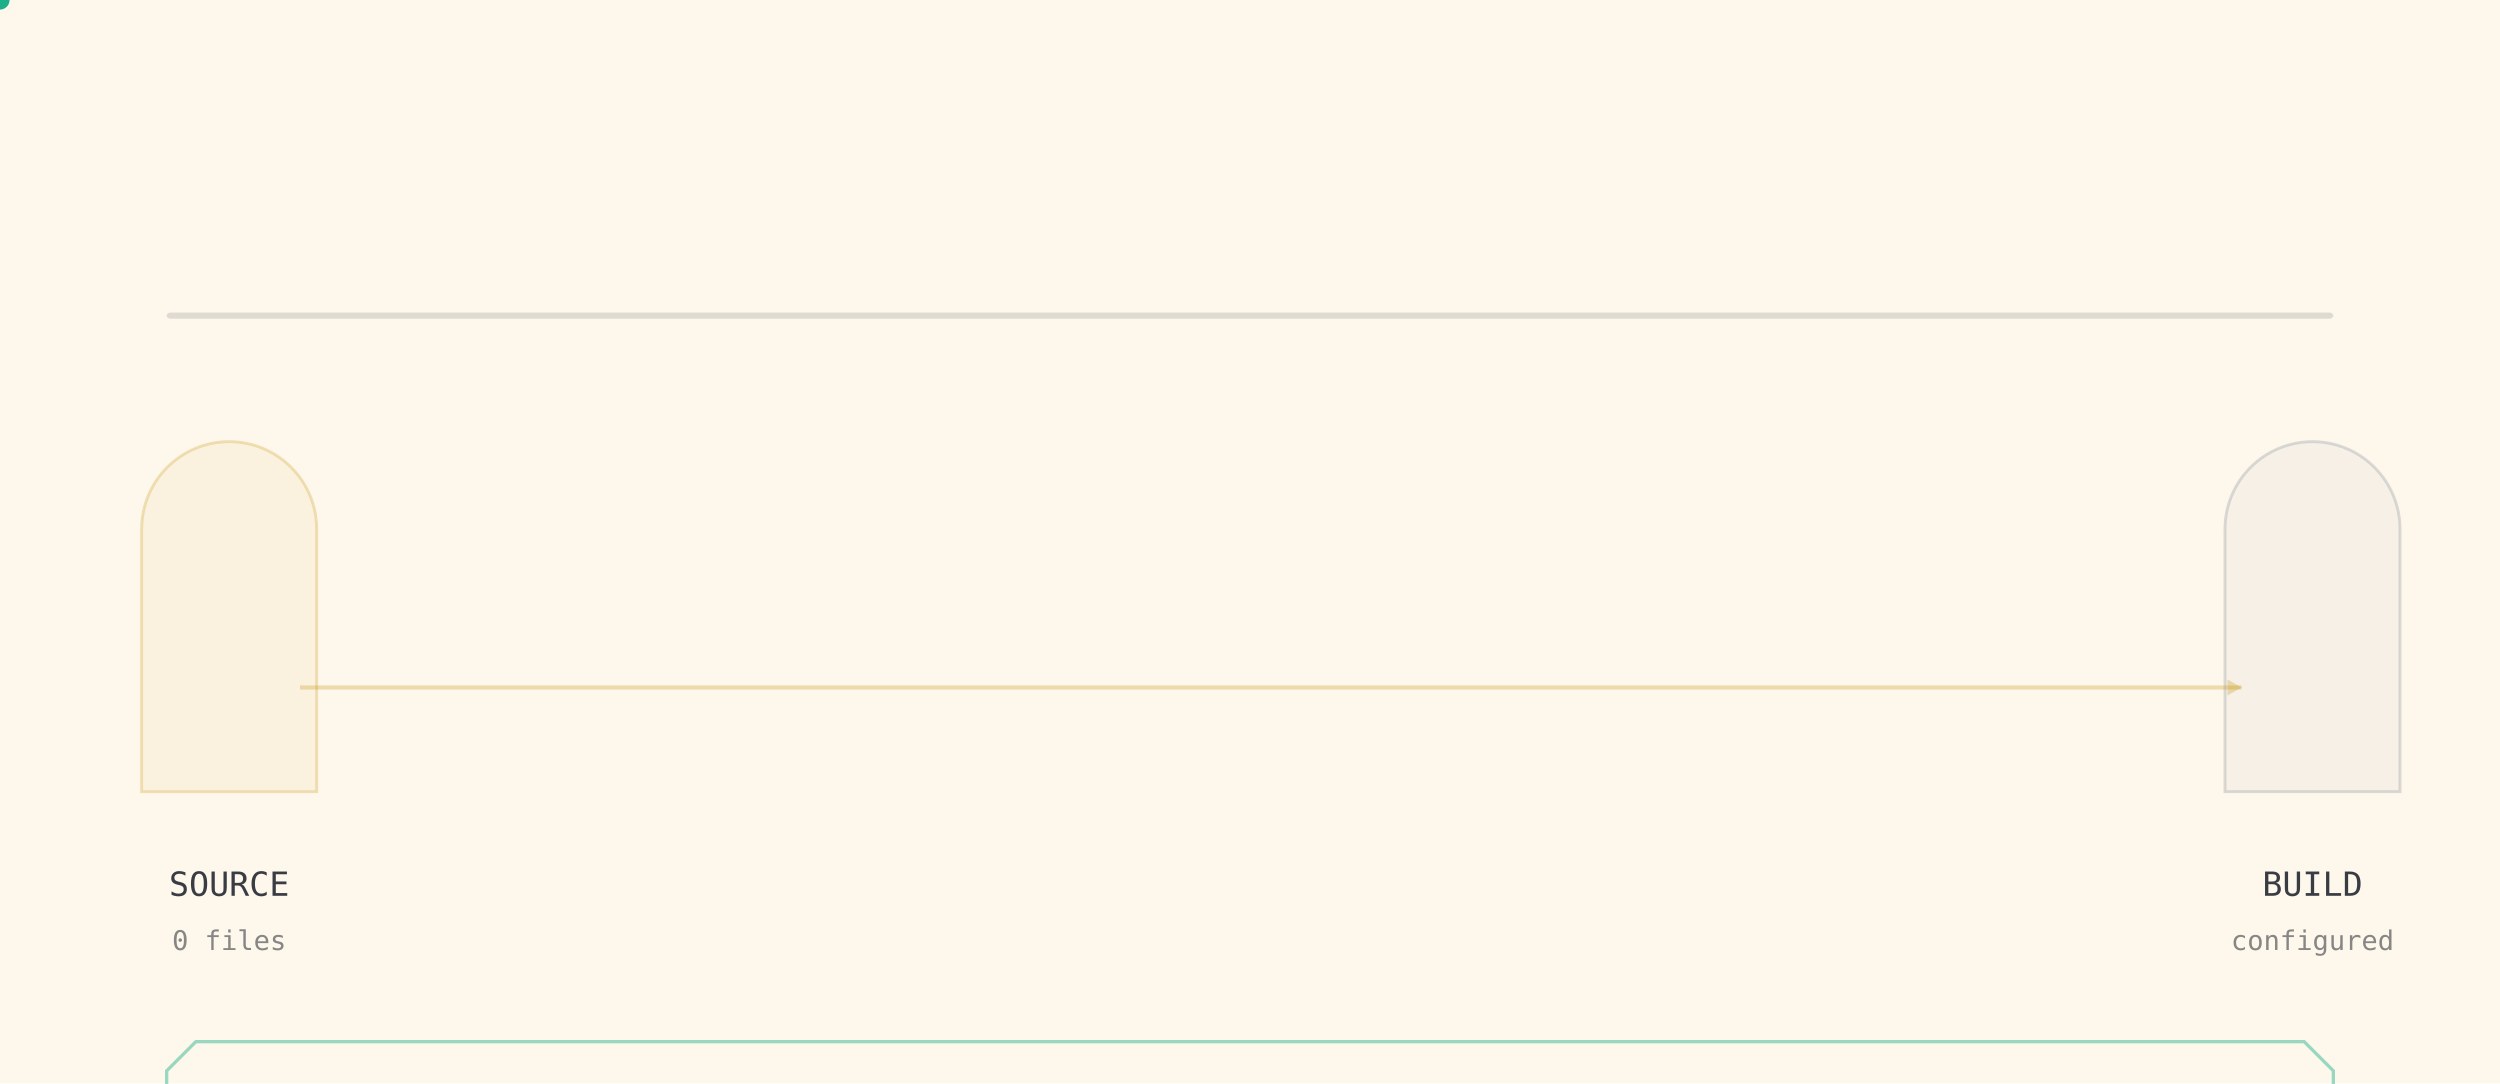
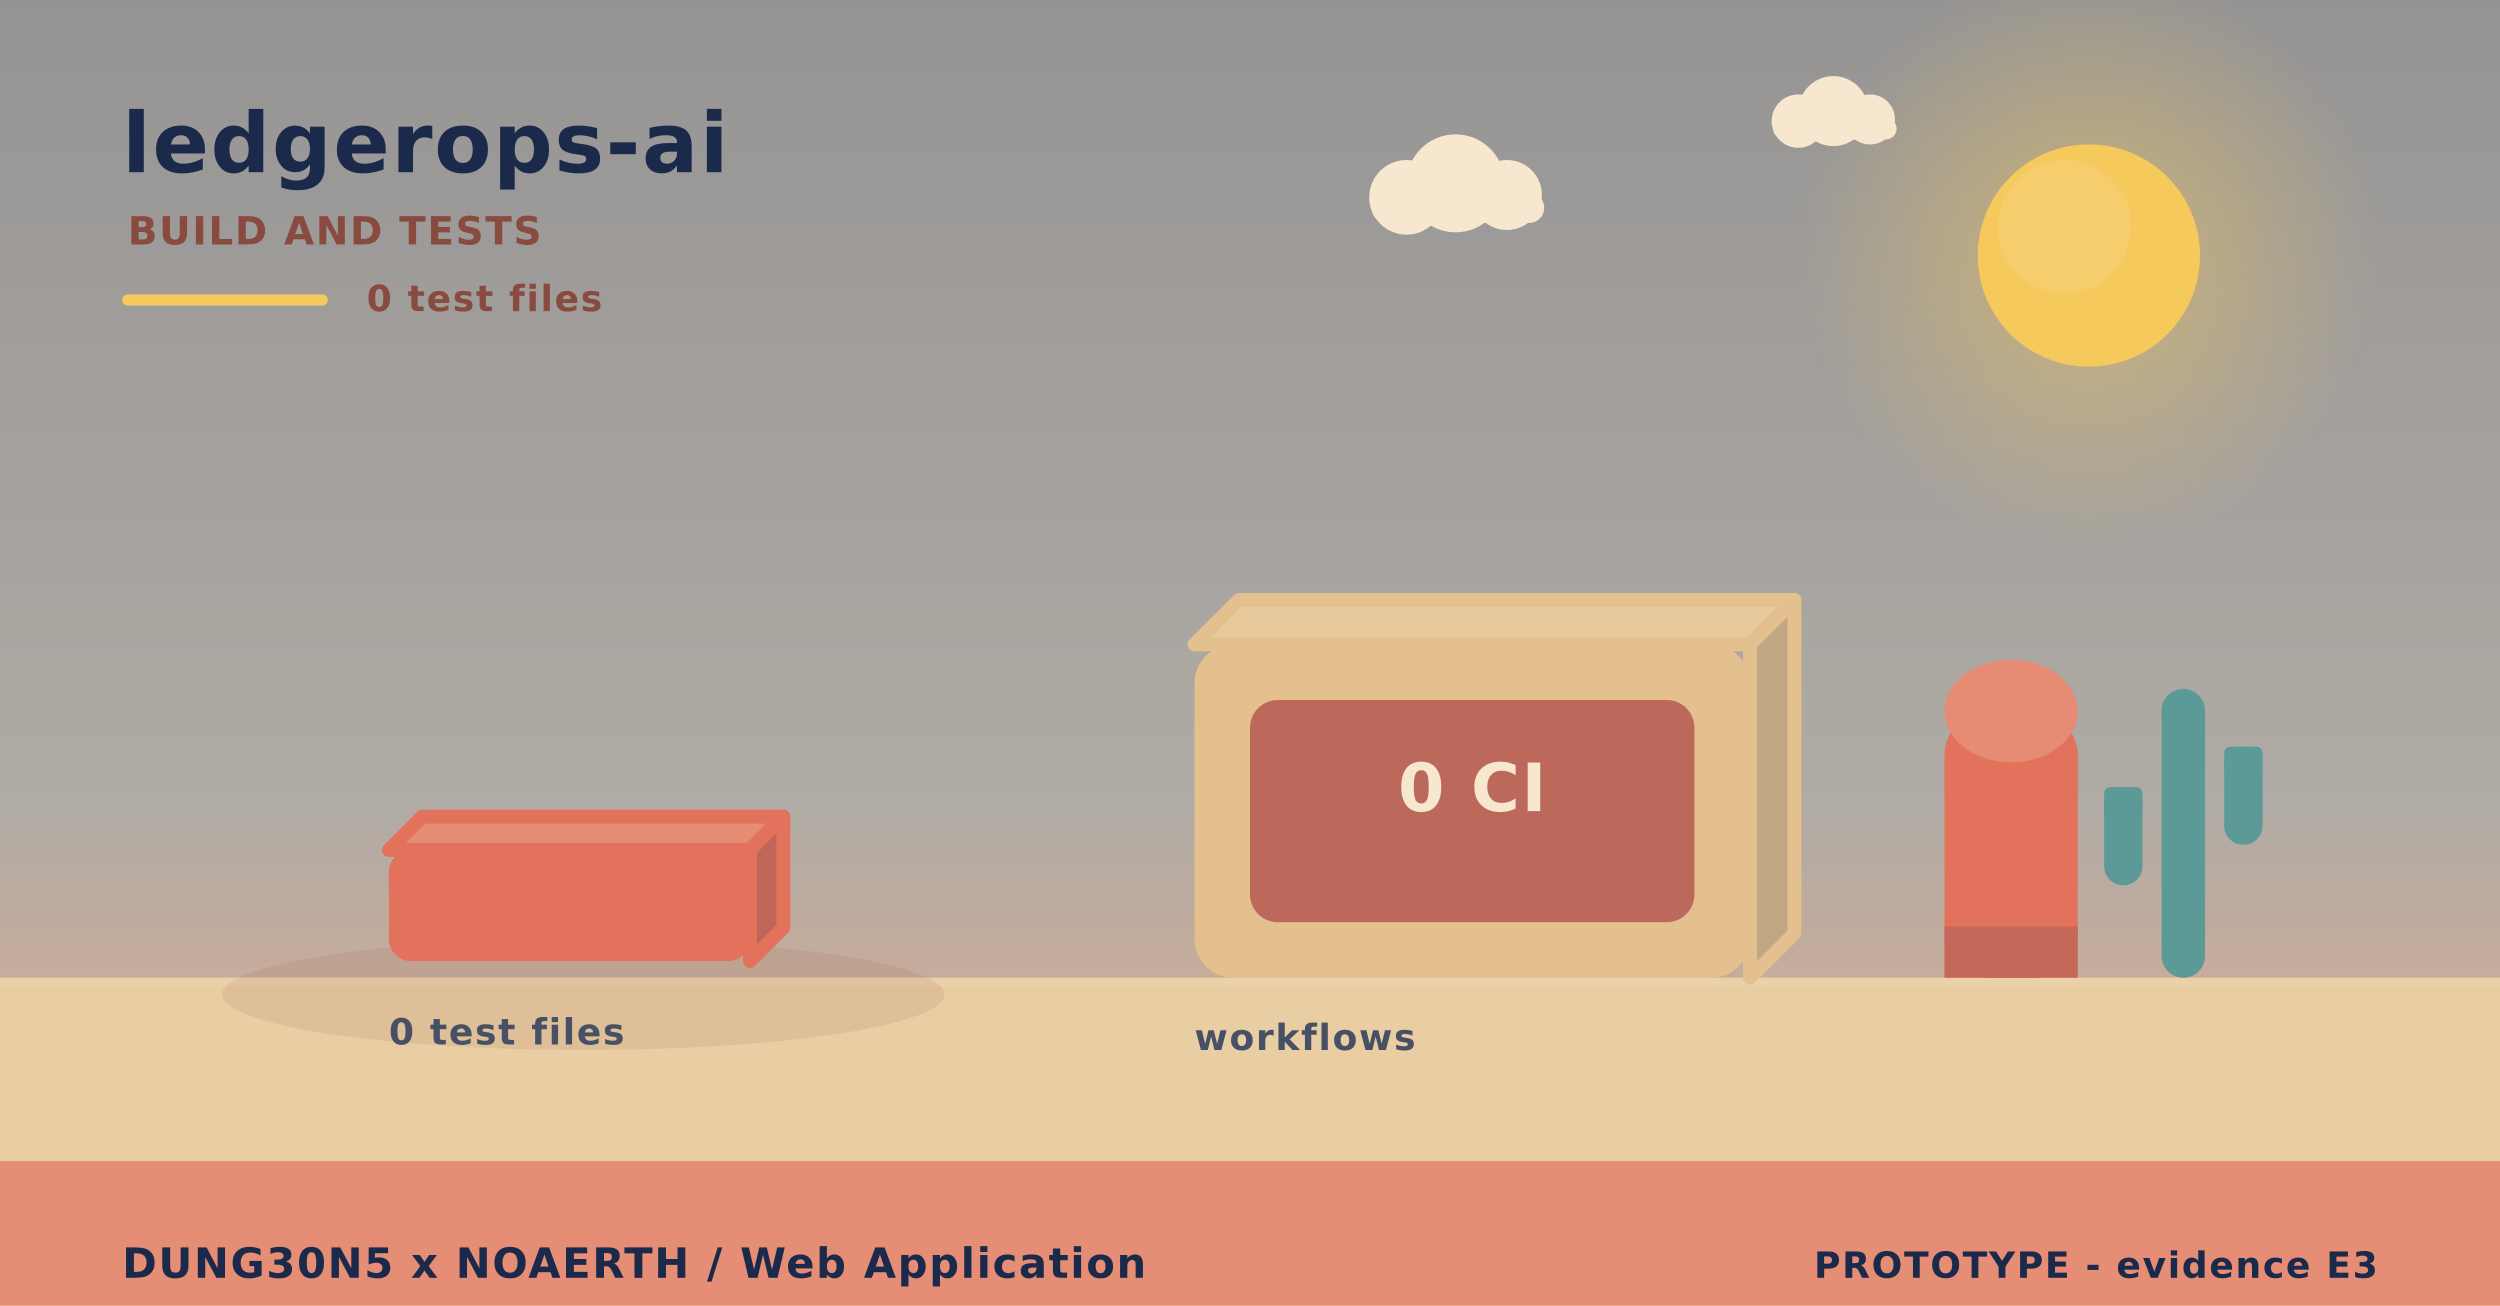
- <svg xmlns="http://www.w3.org/2000/svg" viewBox="0 0 1200 520" width="1200" height="520" role="img" aria-label="ledgerops-ai build evidence">
-   <rect width="1200" height="520" fill="#fef8ec" />
-   <defs>
-     <linearGradient id="gb" x1="0" y1="0" x2="1" y2="1">
-       <stop offset="0%" stop-color="#c78f02" />
-       <stop offset="100%" stop-color="#6e7788" />
-     </linearGradient>
-   </defs>
-   <rect x="80.00" y="150.00" width="1040.00" height="3.00" rx="2.00" fill="rgba(37,40,49,0.140)" opacity="1.00" />
-   <path d="M68.00,380.00 L68.00,254.00 A42.00,42.00 0 0 1 152.00,254.00 L152.00,380.00 Z" fill="rgba(199,143,2,0.100)" opacity="0.55" stroke="rgba(199,143,2,0.450)" stroke-width="1.4" />
-   <polygon points="-192.26,189.00 -136.83,221.00 -136.83,157.00 -192.26,125.00" fill="#036148" opacity="0.95" />
-   <polygon points="-247.68,221.00 -192.26,253.00 -192.26,189.00 -247.68,157.00" fill="#565d6a" opacity="0.95" />
-   <polygon points="-192.26,125.00 -136.83,157.00 -192.26,189.00 -247.68,157.00" fill="#c78f02" opacity="0.95" />
-   <text x="110" y="430" font-family="ui-monospace,Menlo,monospace" font-size="16" fill="rgba(37,40,49,0.900)" text-anchor="middle">SOURCE</text>
-   <text x="110" y="456" font-family="ui-monospace,Menlo,monospace" font-size="13" fill="rgba(37,40,49,0.550)" text-anchor="middle">0 files</text>
-   <path d="M1068.00,380.00 L1068.00,254.00 A42.00,42.00 0 0 1 1152.00,254.00 L1152.00,380.00 Z" fill="rgba(110,119,136,0.100)" opacity="0.55" stroke="rgba(110,119,136,0.450)" stroke-width="1.4" />
-   <polygon points="673.77,689.00 729.19,721.00 729.19,657.00 673.77,625.00" fill="#036148" opacity="0.95" />
-   <polygon points="618.34,721.00 673.77,753.00 673.77,689.00 618.34,657.00" fill="#565d6a" opacity="0.95" />
-   <polygon points="673.77,625.00 729.19,657.00 673.77,689.00 618.34,657.00" fill="#6e7788" opacity="0.95" />
-   <text x="1110" y="430" font-family="ui-monospace,Menlo,monospace" font-size="16" fill="rgba(37,40,49,0.900)" text-anchor="middle">BUILD</text>
-   <text x="1110" y="456" font-family="ui-monospace,Menlo,monospace" font-size="13" fill="rgba(37,40,49,0.550)" text-anchor="middle">configured</text>
-   <line x1="144.00" y1="330.00" x2="1076.00" y2="330.00" stroke="rgba(199,143,2,0.500)" stroke-width="2.00" opacity="0.55" />
-   <polygon points="1076.00,330.00 1069.20,326.20 1069.20,333.80" fill="rgba(199,143,2,0.500)" opacity="0.55" />
-   <g opacity="0.9">
-     <circle cx="0.00" cy="0.00" r="4.60" fill="#05a77d" opacity="1.00" />
-     <animateTransform attributeName="transform" type="translate" values="144.00,330.00 1076.00,330.00" dur="4.5s" begin="0.0s" repeatCount="indefinite" />
-     <animateTransform attributeName="transform" type="translate" values="1076.00,330.00 144.00,330.00" dur="4.5s" begin="2.25s" repeatCount="indefinite" />
+ <svg xmlns="http://www.w3.org/2000/svg" width="900" height="470" viewBox="0 0 900 470" role="img" aria-label="ledgerops-ai - how it is verified">
+   <linearGradient id="skyb" x1="0" y1="0" x2="0" y2="1">
+     <stop offset="0" stop-color="#959494" />
+     <stop offset="0.62" stop-color="#b0aba4" />
+     <stop offset="1" stop-color="#f3ad8a" />
+   </linearGradient>
+   <rect width="900" height="470" fill="url(#skyb)" />
+   <radialGradient id="sunb">
+     <stop offset="0.35" stop-color="#f5c95c" stop-opacity="0.34" />
+     <stop offset="1" stop-color="#f5c95c" stop-opacity="0" />
+   </radialGradient>
+   <circle cx="752" cy="92" r="104" fill="url(#sunb)" />
+   <circle cx="752" cy="92" r="40" fill="#f5c95c" />
+   <circle cx="743.2" cy="81.6" r="24" fill="#f5d27e" opacity="0.5" />
+   <g>
+     <circle cx="524" cy="66" r="17.64" fill="#f6e7ce" />
+     <circle cx="506.36" cy="71.04" r="13.44" fill="#f6e7ce" />
+     <circle cx="542.48" cy="70.2" r="12.6" fill="#f6e7ce" />
+     <rect x="493.76" y="69.36" width="62.16" height="10.92" rx="5.46" fill="#f6e7ce" />
+     <animateTransform attributeName="transform" type="translate" values="0 0;24 0;0 0" dur="36s" begin="0s" repeatCount="indefinite" />
  </g>
-   <path d="M94.00,500.00 H1106.00 L1120.00,514.00 V546.00 L1106.00,560.00 H94.00 L80.00,546.00 V514.00 Z" fill="none" stroke="rgba(5,167,125,0.500)" stroke-width="1.60" opacity="0.80" />
-   <text x="600" y="536" font-family="ui-monospace,Menlo,monospace" font-size="16" fill="rgba(5,167,125,0.950)" text-anchor="middle">no test suite present in this repository — shown as measured, not implied</text>
+   <g>
+     <circle cx="660" cy="40" r="12.6" fill="#f6e7ce" />
+     <circle cx="647.4" cy="43.6" r="9.6" fill="#f6e7ce" />
+     <circle cx="673.2" cy="43" r="9" fill="#f6e7ce" />
+     <rect x="638.4" y="42.4" width="44.4" height="7.8" rx="3.9" fill="#f6e7ce" />
+     <animateTransform attributeName="transform" type="translate" values="0 0;-18 0;0 0" dur="46s" begin="3s" repeatCount="indefinite" />
+   </g>
+   <rect x="0" y="352" width="900" height="118" fill="#e9cda3" />
+   <rect x="0" y="352" width="900" height="3" fill="#ebd1a9" />
+   <text x="44" y="62" font-family="Verdana,DejaVu Sans,sans-serif" font-size="30" font-weight="700" letter-spacing="0.6" fill="#1b2a4a" text-anchor="start">ledgerops-ai</text>
+   <text x="46" y="88" font-family="Verdana,DejaVu Sans,sans-serif" font-size="14" font-weight="700" letter-spacing="0.6" fill="#894b3f" text-anchor="start">BUILD AND TESTS</text>
+   <rect x="44" y="106" width="74" height="4" rx="2" fill="#f5c95c" />
+   <text x="132" y="112" font-family="Verdana,DejaVu Sans,sans-serif" font-size="13" font-weight="700" letter-spacing="0.6" fill="#894b3f" text-anchor="start">0 test files</text>
+   <ellipse cx="210" cy="358" rx="130" ry="20" fill="rgba(138,90,68,0.11)" />
+   <g>
+     <path d="M140,306 L270,306 L282,294 L152,294 Z" fill="#e68c74" stroke="#e2725b" stroke-width="5" stroke-linejoin="round" />
+     <path d="M270,306 L282,294 L282,334 L270,346 Z" fill="#c06658" stroke="#e2725b" stroke-width="5" stroke-linejoin="round" />
+     <rect x="140" y="306" width="130" height="40" rx="8" fill="#e2725b" />
+     <animateTransform attributeName="transform" type="translate" values="0 10;0 0" dur="0.8s" begin="0.5s" fill="freeze" />
+   </g>
+   <text x="140" y="376" font-family="Verdana,DejaVu Sans,sans-serif" font-size="13" font-weight="700" letter-spacing="0.6" fill="#475064" text-anchor="start">0 test files</text>
+   <path d="M430,232 L630,232 L646,216 L446,216 Z" fill="#e7c99b" stroke="#e3c08d" stroke-width="5" stroke-linejoin="round" />
+   <path d="M630,232 L646,216 L646,336 L630,352 Z" fill="#c1a682" stroke="#e3c08d" stroke-width="5" stroke-linejoin="round" />
+   <rect x="430" y="232" width="200" height="120" rx="14" fill="#e3c08d" />
+   <rect x="450" y="252" width="160" height="80" rx="10" fill="#ba6458" opacity="0.94" />
+   <text x="530" y="292" font-family="Verdana,DejaVu Sans,sans-serif" font-size="24" font-weight="700" letter-spacing="0.6" fill="#f6e7ce" text-anchor="middle">0 CI</text>
+   <text x="430" y="378" font-family="Verdana,DejaVu Sans,sans-serif" font-size="13" font-weight="700" letter-spacing="0.6" fill="#475064" text-anchor="start">workflows</text>
+   <rect x="700" y="256" width="48" height="96" rx="16" fill="#e2725b" />
+   <ellipse cx="724" cy="256" rx="24" ry="18.46" fill="#e68c74" />
+   <rect x="700" y="333.54" width="48" height="18.46" fill="#c66859" />
+   <rect x="778.18" y="248" width="15.64" height="104" rx="7.82" fill="#5b9a97" />
+   <rect x="757.48" y="283.36" width="13.8" height="35.36" rx="6.9" fill="#5b9a97" />
+   <rect x="757.48" y="283.36" width="13.8" height="10.4" rx="2.3" fill="#5b9a97" />
+   <rect x="800.72" y="268.8" width="13.8" height="35.36" rx="6.9" fill="#5b9a97" />
+   <rect x="800.72" y="268.8" width="13.8" height="10.4" rx="2.3" fill="#5b9a97" />
+   <rect x="0" y="418" width="900" height="52" rx="0" fill="#e68972" opacity="0.94" />
+   <text x="44" y="460" font-family="Verdana,DejaVu Sans,sans-serif" font-size="15" font-weight="700" letter-spacing="0.6" fill="#1b2a4a" text-anchor="start">DUNG30N5 x NOAERTH  /  Web Application</text>
+   <text x="856" y="460" font-family="Verdana,DejaVu Sans,sans-serif" font-size="13" font-weight="700" letter-spacing="0.6" fill="#1b2a4a" text-anchor="end">PROTOTYPE  -  evidence E3</text>
</svg>
